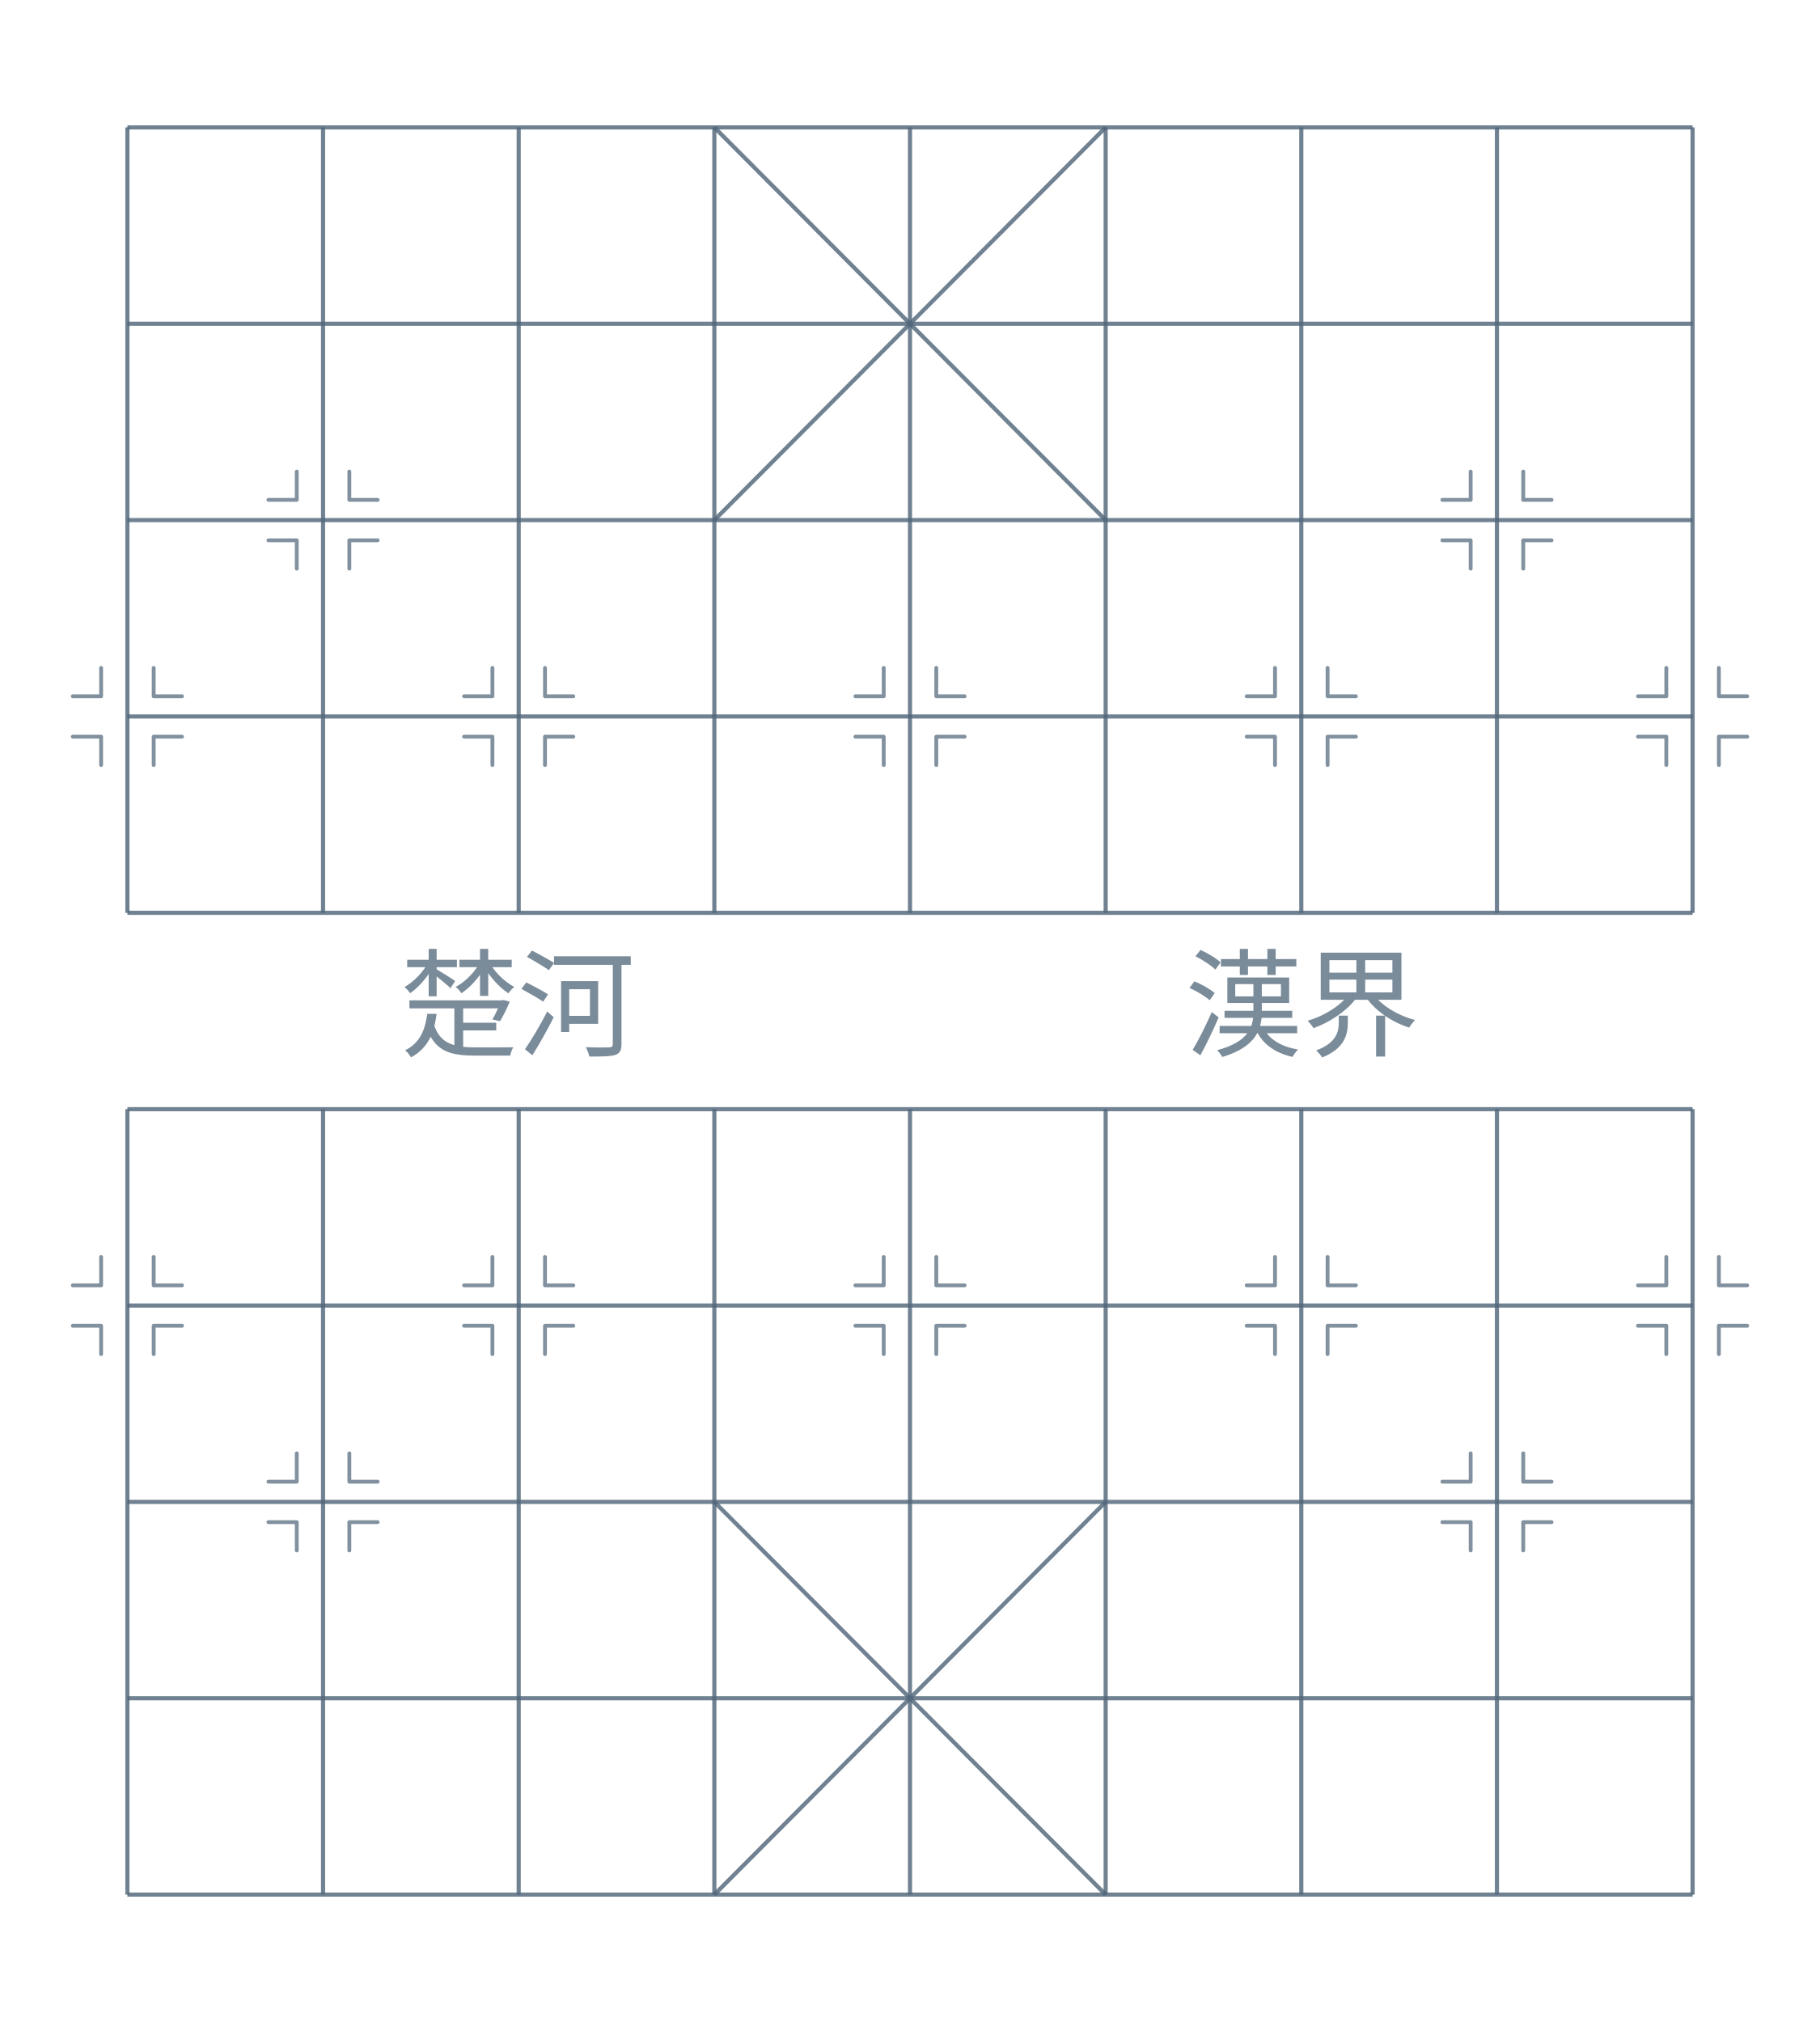
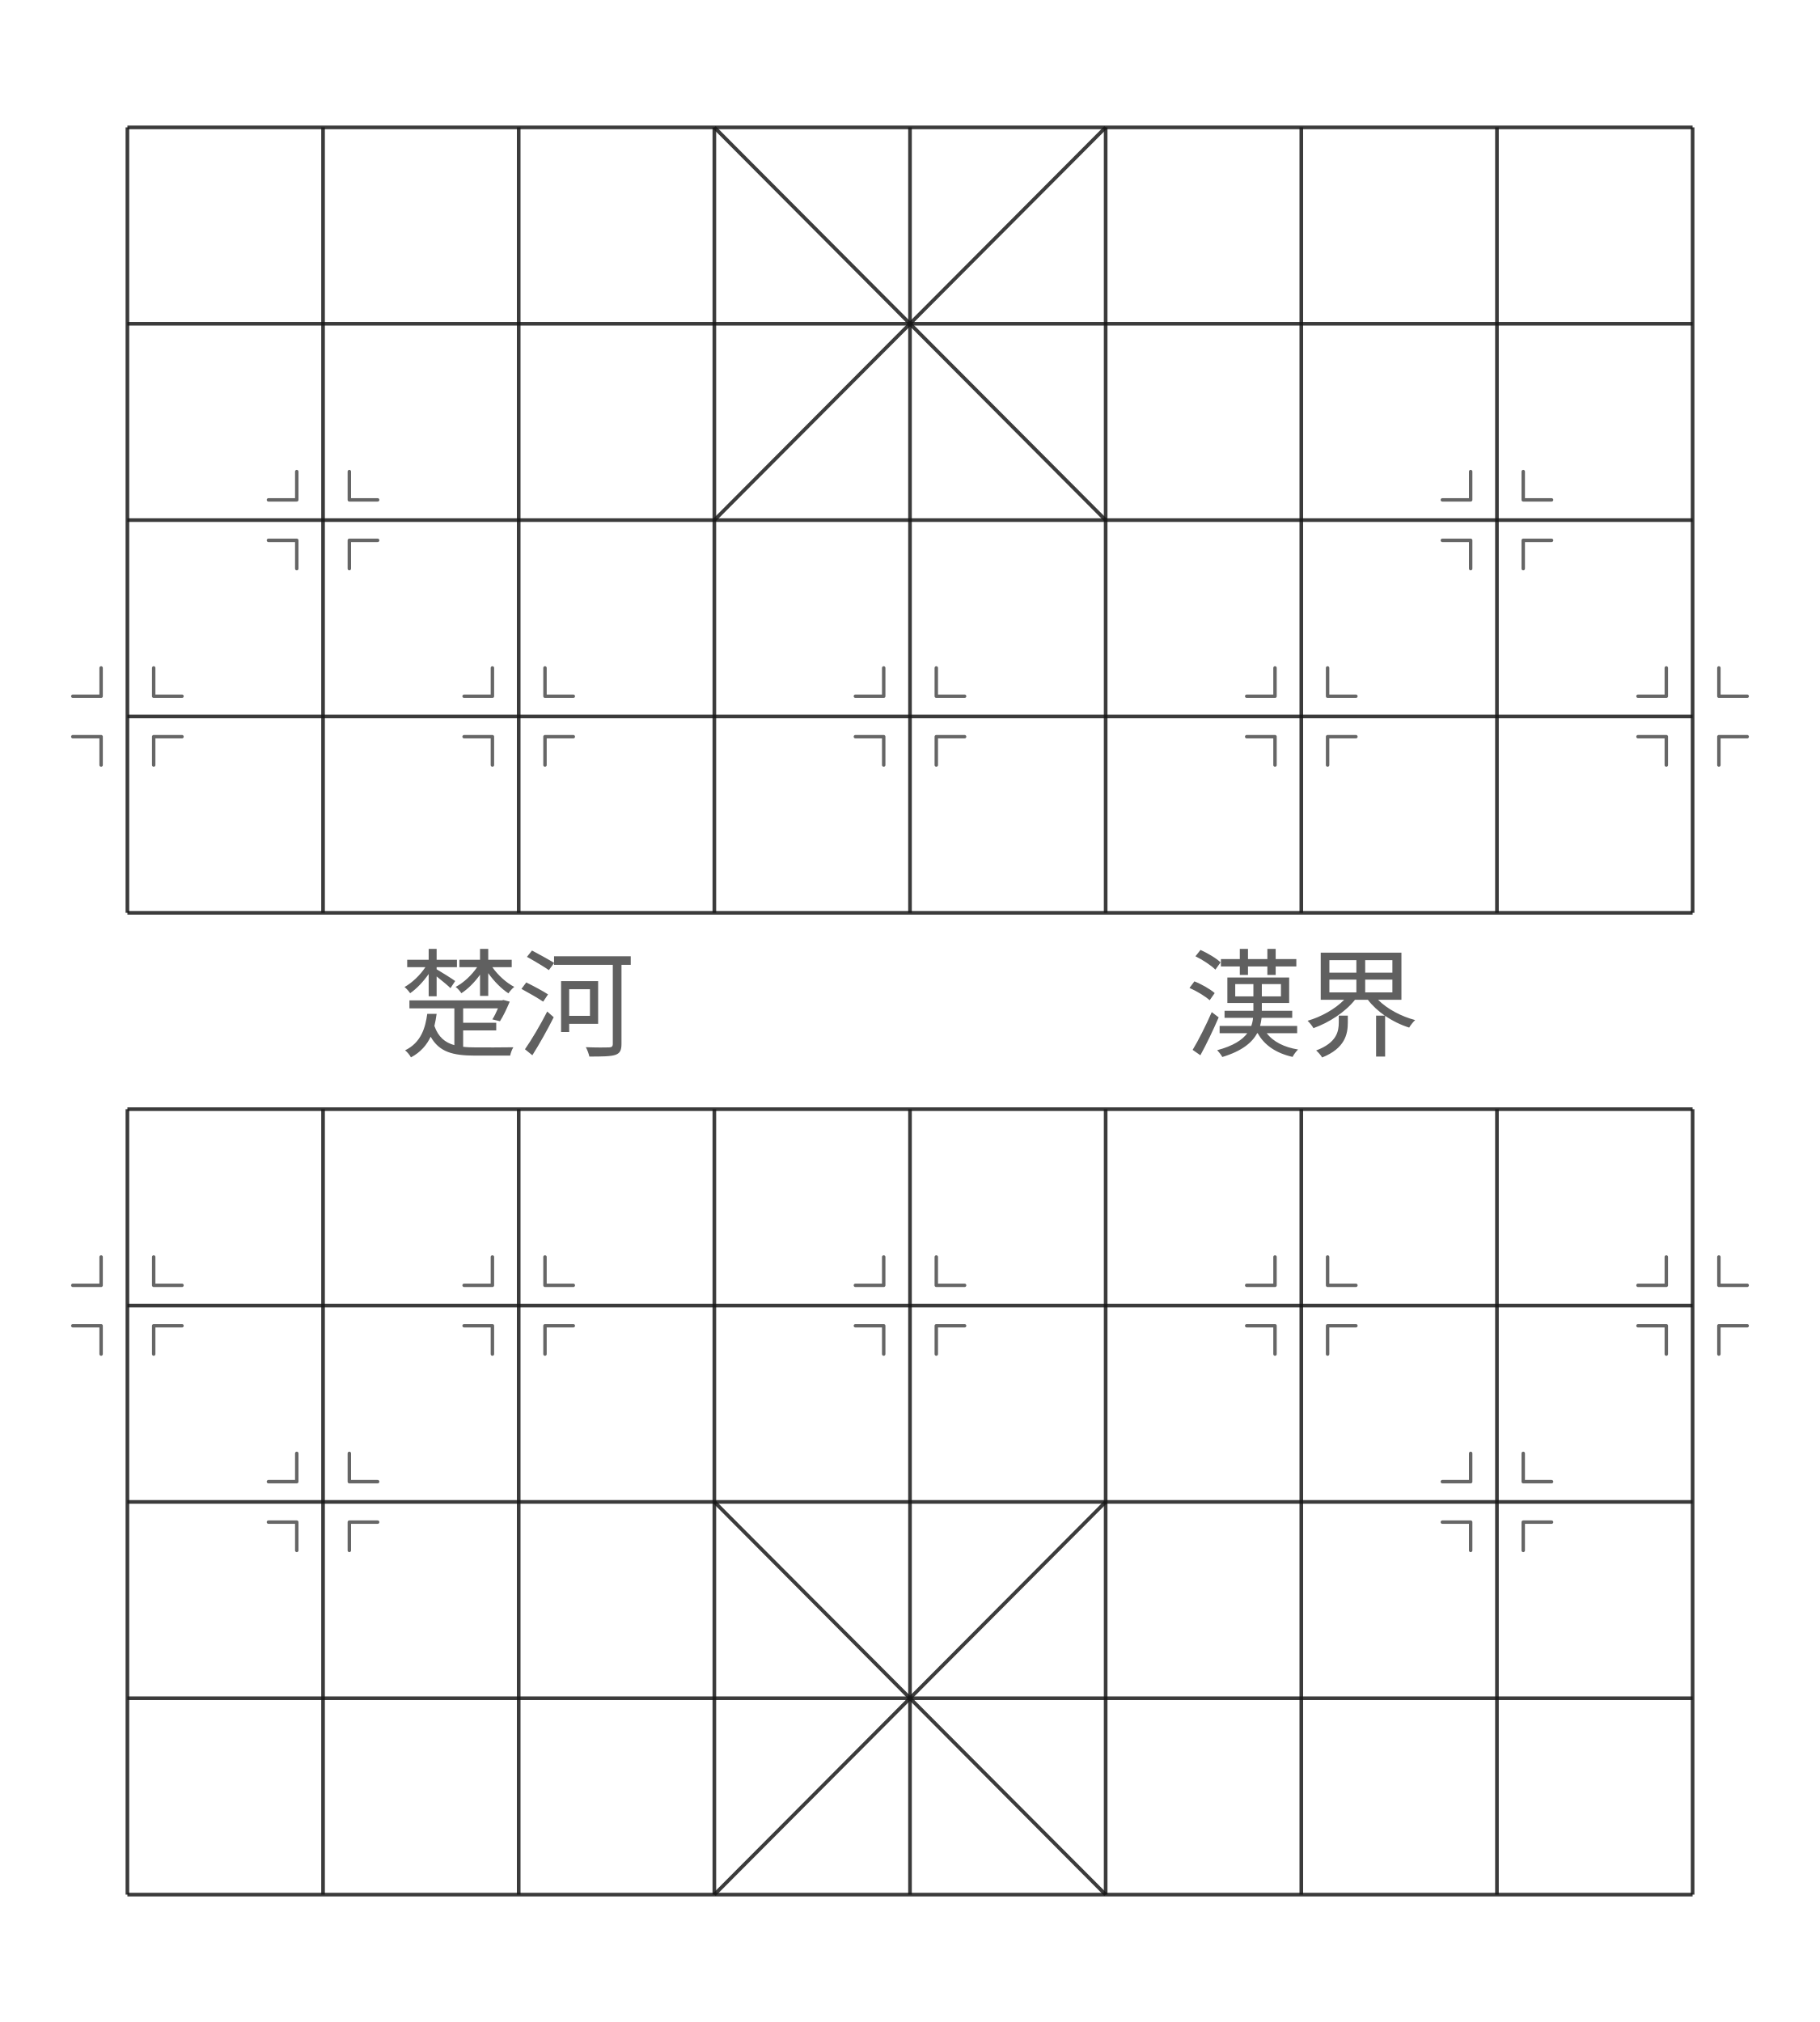
<svg xmlns="http://www.w3.org/2000/svg" viewBox="0 0 900 1000" fill="none">
  <defs>
    <g id="pointMark" fill="none" stroke-linecap="round" stroke-linejoin="round">
      <path d="M-27 -10H-13V-24 M27 -10H13V-24 M-27 10H-13V24 M27 10H13V24" />
    </g>
  </defs>
  <rect width="900" height="1000" fill="transparent" />
-   <g stroke="#51677a" stroke-opacity="0.82" stroke-width="2.05" stroke-linecap="butt">
+   <g stroke="#171717" stroke-opacity="0.84" stroke-width="1.8" stroke-linecap="butt">
    <path d="M63 63V451.444M63 548.556V937M159.75 63V451.444M159.75 548.556V937M256.5 63V451.444M256.5 548.556V937M353.25 63V451.444M353.25 548.556V937M450 63V451.444M450 548.556V937M546.75 63V451.444M546.75 548.556V937M643.5 63V451.444M643.5 548.556V937M740.25 63V451.444M740.25 548.556V937M837 63V451.444M837 548.556V937" />
    <path d="M63 63H837M63 160.111H837M63 257.222H837M63 354.333H837M63 451.444H837M63 548.556H837M63 645.667H837M63 742.778H837M63 839.889H837M63 937H837" />
    <path d="M353.25 63L546.75 257.222M546.75 63L353.25 257.222M353.25 742.778L546.75 937M546.75 742.778L353.25 937" />
  </g>
-   <g stroke="#51677a" stroke-opacity="0.72" stroke-width="1.9">
+   <g stroke="#171717" stroke-opacity="0.66" stroke-width="1.7">
    <use href="#pointMark" transform="translate(159.75 257.222)" />
    <use href="#pointMark" transform="translate(740.25 257.222)" />
    <use href="#pointMark" transform="translate(159.75 742.778)" />
    <use href="#pointMark" transform="translate(740.25 742.778)" />
    <use href="#pointMark" transform="translate(63 354.333)" />
    <use href="#pointMark" transform="translate(256.5 354.333)" />
    <use href="#pointMark" transform="translate(450 354.333)" />
    <use href="#pointMark" transform="translate(643.5 354.333)" />
    <use href="#pointMark" transform="translate(837 354.333)" />
    <use href="#pointMark" transform="translate(63 645.667)" />
    <use href="#pointMark" transform="translate(256.5 645.667)" />
    <use href="#pointMark" transform="translate(450 645.667)" />
    <use href="#pointMark" transform="translate(643.5 645.667)" />
    <use href="#pointMark" transform="translate(837 645.667)" />
  </g>
-   <g fill="#51677a" fill-opacity="0.76" font-family="KaiTi, STKaiti, SimSun, serif" font-size="58" text-anchor="middle">
+   <g fill="#171717" fill-opacity="0.68" font-family="KaiTi, STKaiti, SimSun, serif" font-size="58" text-anchor="middle">
    <text x="256" y="518">楚河</text>
    <text x="644" y="518">漢界</text>
  </g>
</svg>
